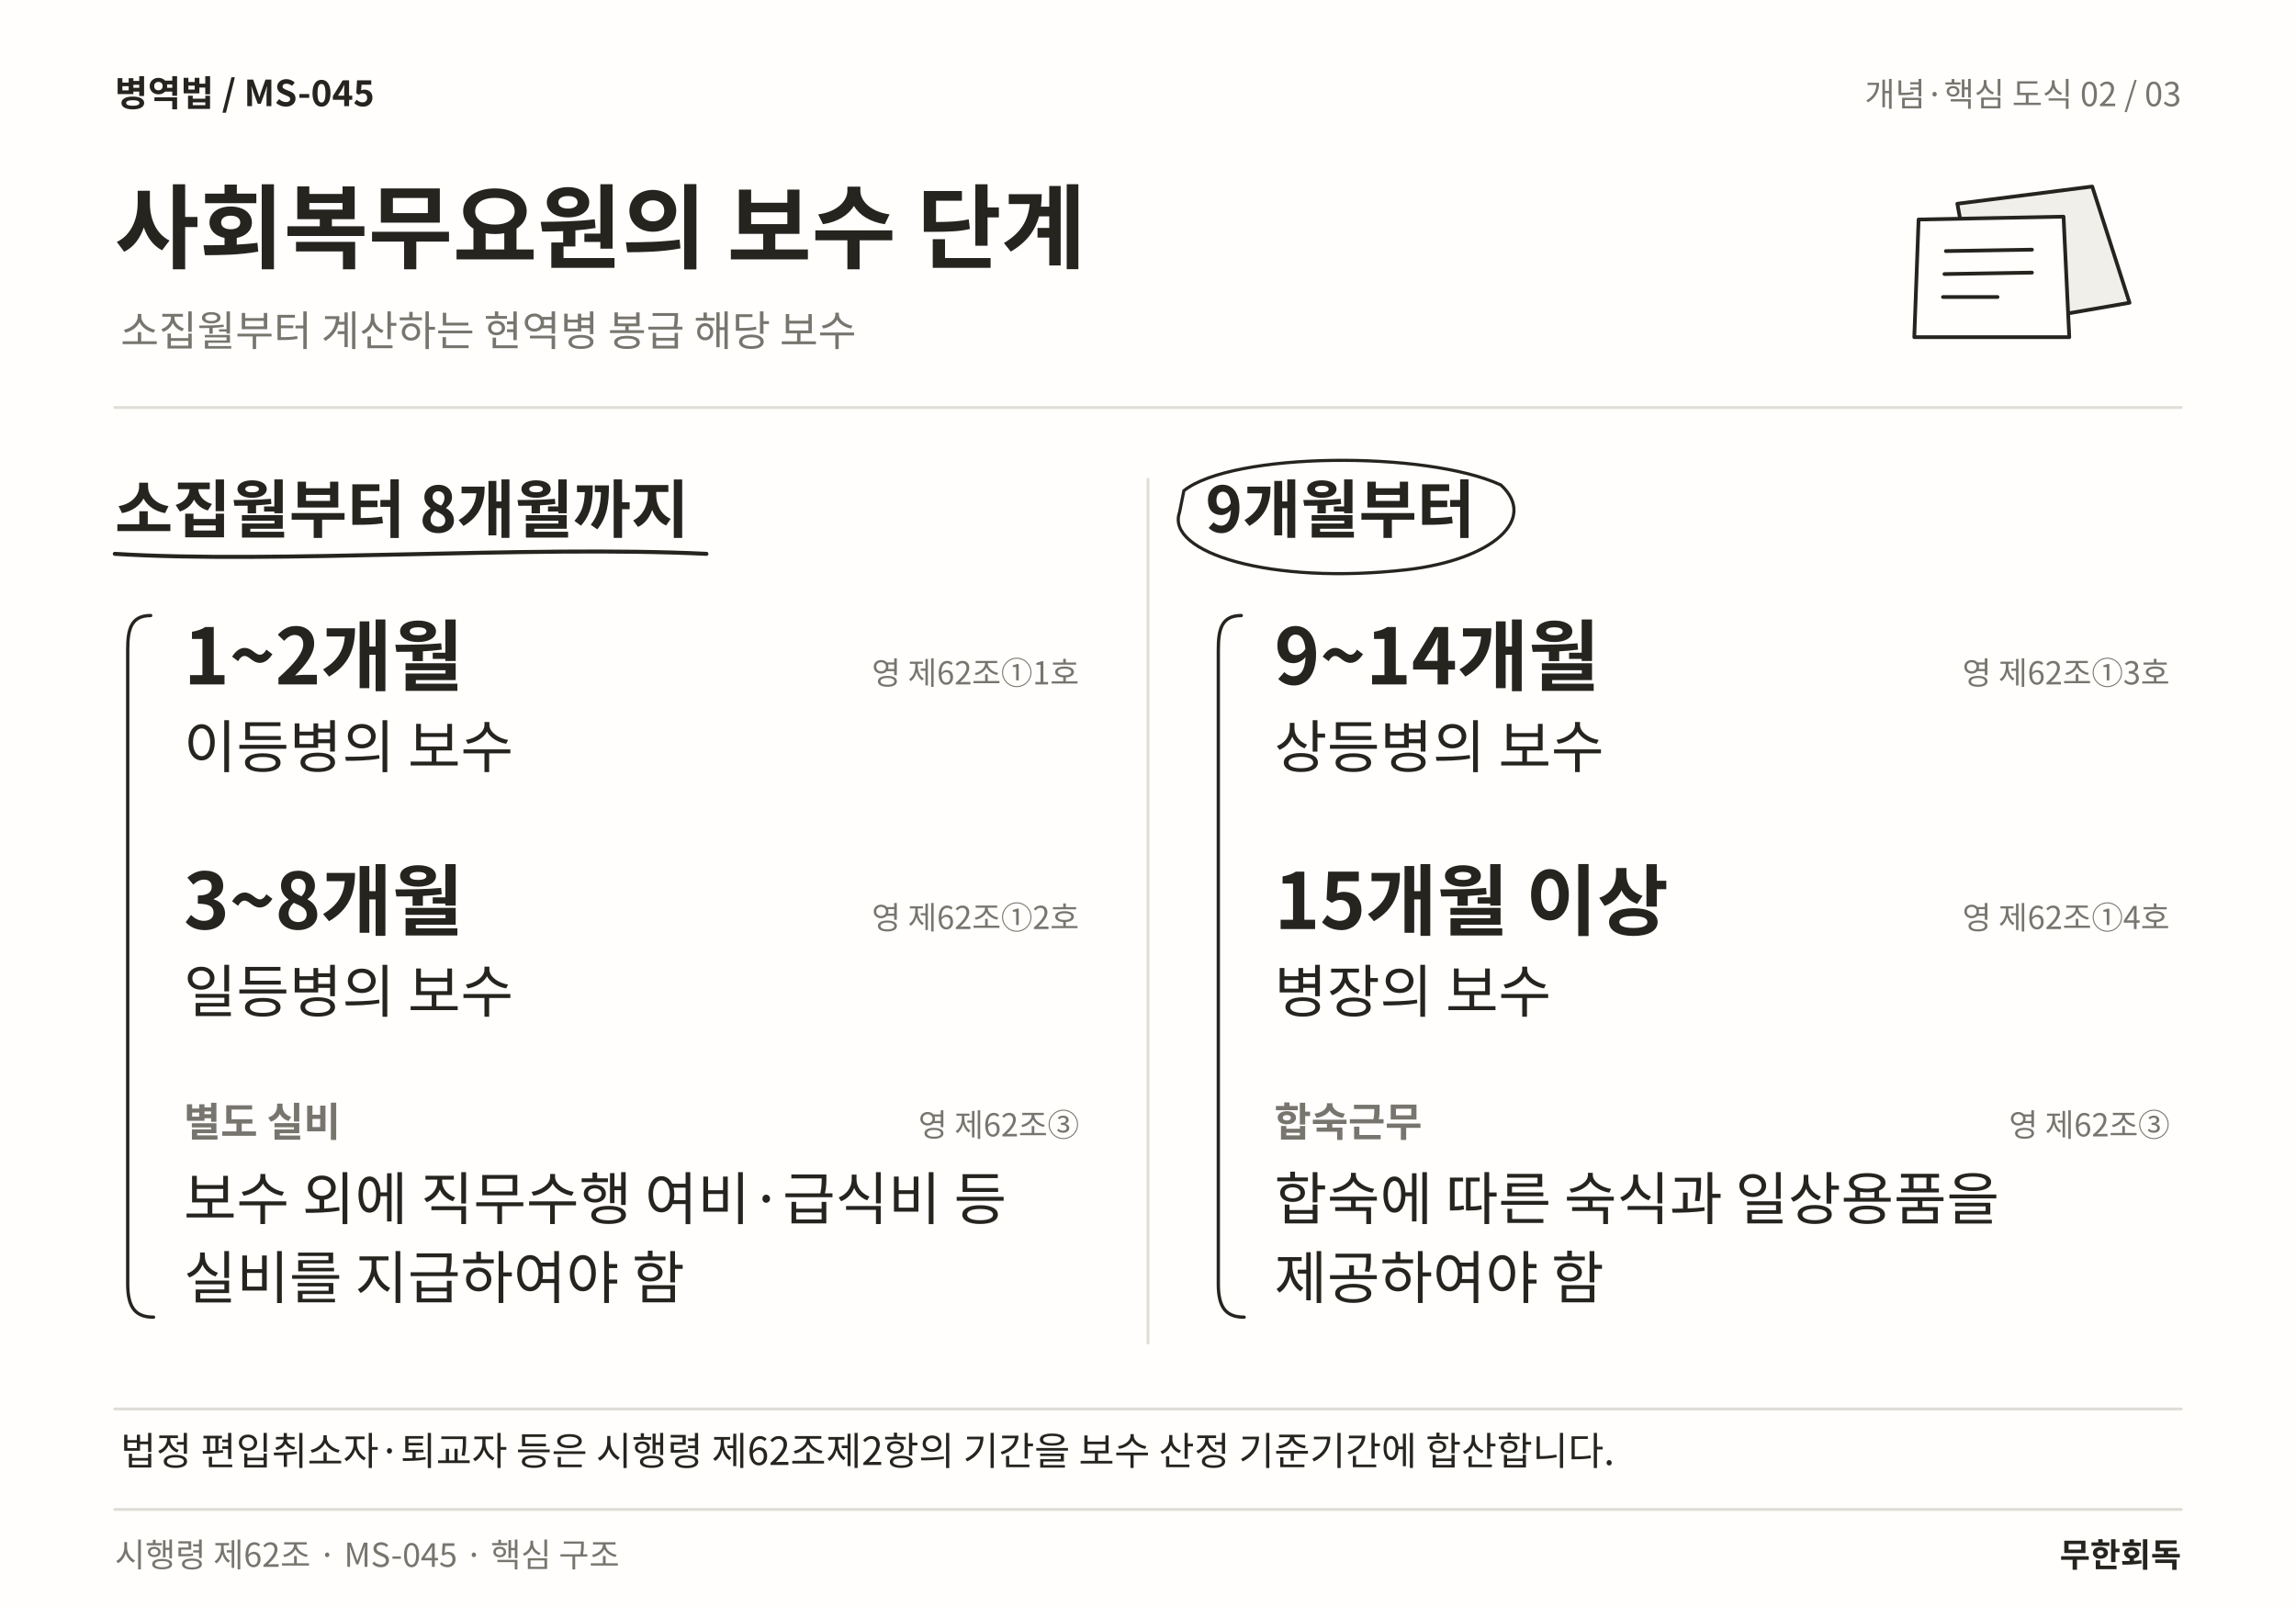
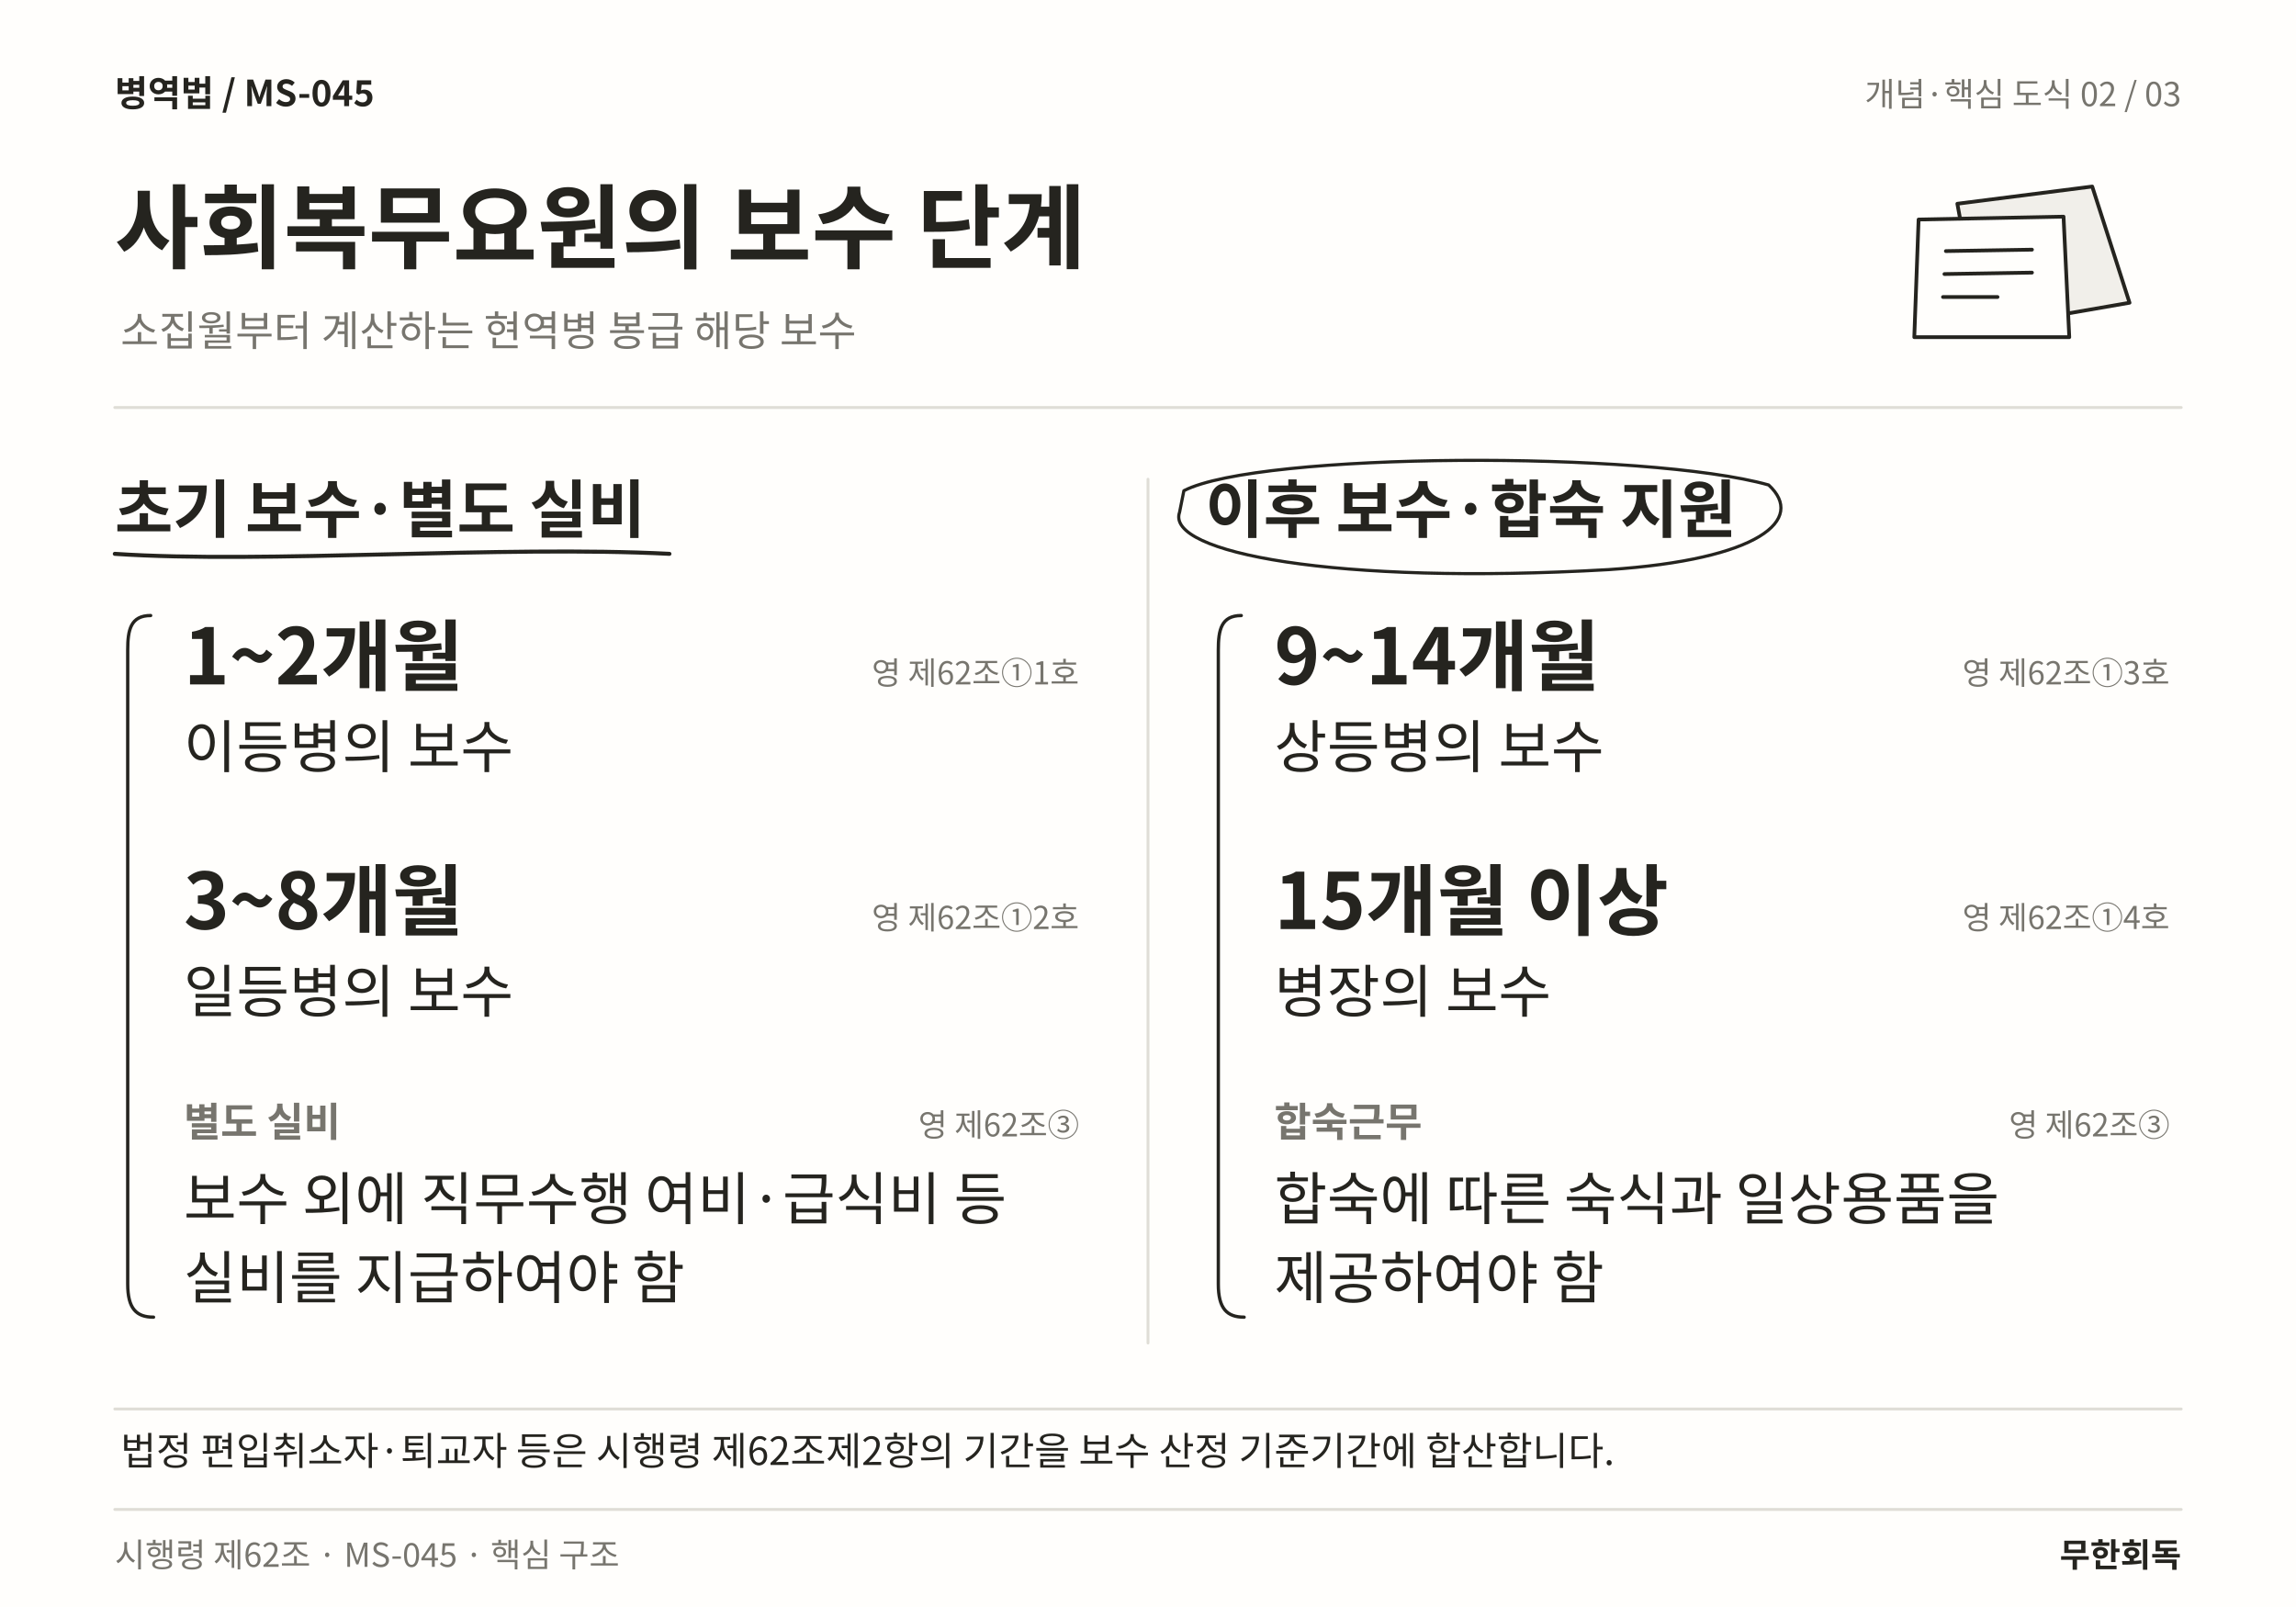
<svg xmlns="http://www.w3.org/2000/svg" width="1600" height="1120" viewBox="0 0 1600 1120" role="img" aria-labelledby="title desc" lang="ko">
  <rect width="1600" height="1120" fill="#FFFEFC" />
  <text x="80" y="74" font-family="Noto Sans CJK KR,Noto Sans KR,sans-serif" font-size="25" font-weight="700" fill="#25241F" text-anchor="start">병역법  /  MS-045</text>
  <text x="1520" y="74" font-family="Noto Sans CJK KR,Noto Sans KR,sans-serif" font-size="23" font-weight="400" fill="#77756E" text-anchor="end">개념·핵심 도식   02 / 03</text>
  <text x="80" y="182" font-family="Noto Sans CJK KR,Noto Sans KR,sans-serif" font-size="64" font-weight="700" fill="#25241F" text-anchor="start">사회복무요원의 보수 단계</text>
  <text x="84" y="241" font-family="Noto Sans CJK KR,Noto Sans KR,sans-serif" font-size="29" font-weight="400" fill="#77756E" text-anchor="start">소집월부터 계산하는 현역병 봉급 해당 보수</text>
  <path d="M1364 142 L1458 130 L1484 211 L1380 229 Z" fill="#F1EFEA" stroke="#25241F" stroke-width="2.6" stroke-linecap="round" stroke-linejoin="round" />
  <path d="M1337 153 L1438 151 L1442 235 L1334 235 Z" fill="#FFFEFC" stroke="#25241F" stroke-width="2.6" stroke-linecap="round" stroke-linejoin="round" />
  <path d="M1356 175 L1416 174 M1355 191 L1416 190 M1354 207 L1392 207" fill="none" stroke="#25241F" stroke-width="2.6" stroke-linecap="round" stroke-linejoin="round" />
  <line x1="80" y1="284" x2="1520" y2="284" stroke="#DFDDD6" stroke-width="2" stroke-linecap="round" />
  <line x1="800" y1="334" x2="800" y2="936" stroke="#DFDDD6" stroke-width="2" stroke-linecap="round" />
-   <text x="80" y="371" font-family="Noto Sans CJK KR,Noto Sans KR,sans-serif" font-size="44" font-weight="700" fill="#25241F" text-anchor="start">소집월부터 8개월까지</text>
-   <path d="M80 386 C192.1 393 368.2 380 492.3 386" fill="none" stroke="#25241F" stroke-width="2.8" stroke-linecap="round" stroke-linejoin="round" />
+   <text x="80" y="371" font-family="Noto Sans CJK KR,Noto Sans KR,sans-serif" font-size="44" font-weight="700" fill="#25241F" text-anchor="start">초기 보수·별도 실비</text>
+   <path d="M80 386 C184.9 393 349.7 380 466.5 386" fill="none" stroke="#25241F" stroke-width="2.8" stroke-linecap="round" stroke-linejoin="round" />
  <path d="M105 429 C91 429 89 439 89 453 L89 895.0 C89 912.0 95 918.0 107 918.0" fill="none" stroke="#25241F" stroke-width="2.3" stroke-linecap="round" stroke-linejoin="round" />
  <text x="752" y="477" font-family="Noto Sans CJK KR,Noto Sans KR,sans-serif" font-size="22" font-weight="400" fill="#77756E" text-anchor="end">영 제62조①1호</text>
  <text x="128" y="477" font-family="Noto Sans CJK KR,Noto Sans KR,sans-serif" font-size="54" font-weight="700" fill="#25241F" text-anchor="start">1~2개월</text>
  <text x="128" y="535" font-family="Noto Sans CJK KR,Noto Sans KR,sans-serif" font-size="40" font-weight="400" fill="#25241F" text-anchor="start">이등병의 보수</text>
  <text x="752" y="647.5" font-family="Noto Sans CJK KR,Noto Sans KR,sans-serif" font-size="22" font-weight="400" fill="#77756E" text-anchor="end">영 제62조①2호</text>
  <text x="128" y="647.5" font-family="Noto Sans CJK KR,Noto Sans KR,sans-serif" font-size="54" font-weight="700" fill="#25241F" text-anchor="start">3~8개월</text>
  <text x="128" y="705.5" font-family="Noto Sans CJK KR,Noto Sans KR,sans-serif" font-size="40" font-weight="400" fill="#25241F" text-anchor="start">일등병의 보수</text>
  <text x="752" y="792.0" font-family="Noto Sans CJK KR,Noto Sans KR,sans-serif" font-size="22" font-weight="400" fill="#77756E" text-anchor="end">영 제62조③</text>
  <text x="128" y="792.0" font-family="Noto Sans CJK KR,Noto Sans KR,sans-serif" font-size="28" font-weight="700" fill="#77756E" text-anchor="start">별도 실비</text>
  <text x="128" y="850.0" font-family="Noto Sans CJK KR,Noto Sans KR,sans-serif" font-size="40" font-weight="400" fill="#25241F" text-anchor="start">보수 외에 직무수행 여비·급식비 등</text>
  <text x="128" y="905.0" font-family="Noto Sans CJK KR,Noto Sans KR,sans-serif" font-size="40" font-weight="400" fill="#25241F" text-anchor="start">실비를 지급하여야 함</text>
-   <text x="840" y="371" font-family="Noto Sans CJK KR,Noto Sans KR,sans-serif" font-size="44" font-weight="700" fill="#25241F" text-anchor="start">9개월부터</text>
-   <path d="M825 342 C858.8 315 994.1 314 1045.9 338 C1071.9 362 1039.9 390 980.9 397 C885.1 408 812 385 822 357 Z" fill="none" stroke="#25241F" stroke-width="2.2" stroke-linecap="round" stroke-linejoin="round" />
+   <text x="840" y="371" font-family="Noto Sans CJK KR,Noto Sans KR,sans-serif" font-size="44" font-weight="700" fill="#25241F" text-anchor="start">이후 보수·합숙 지원</text>
+   <path d="M825 342 C877.5 315 1147.1 314 1232.5 338 C1258.5 362 1226.5 390 1120.9 397 C929.9 408 812 385 822 357 Z" fill="none" stroke="#25241F" stroke-width="2.2" stroke-linecap="round" stroke-linejoin="round" />
  <path d="M865 429 C851 429 849 439 849 453 L849 895.0 C849 912.0 855 918.0 867 918.0" fill="none" stroke="#25241F" stroke-width="2.3" stroke-linecap="round" stroke-linejoin="round" />
  <text x="1512" y="477" font-family="Noto Sans CJK KR,Noto Sans KR,sans-serif" font-size="22" font-weight="400" fill="#77756E" text-anchor="end">영 제62조①3호</text>
  <text x="888" y="477" font-family="Noto Sans CJK KR,Noto Sans KR,sans-serif" font-size="54" font-weight="700" fill="#25241F" text-anchor="start">9~14개월</text>
  <text x="888" y="535" font-family="Noto Sans CJK KR,Noto Sans KR,sans-serif" font-size="40" font-weight="400" fill="#25241F" text-anchor="start">상등병의 보수</text>
  <text x="1512" y="647.5" font-family="Noto Sans CJK KR,Noto Sans KR,sans-serif" font-size="22" font-weight="400" fill="#77756E" text-anchor="end">영 제62조①4호</text>
  <text x="888" y="647.5" font-family="Noto Sans CJK KR,Noto Sans KR,sans-serif" font-size="54" font-weight="700" fill="#25241F" text-anchor="start">15개월 이상</text>
  <text x="888" y="705.5" font-family="Noto Sans CJK KR,Noto Sans KR,sans-serif" font-size="40" font-weight="400" fill="#25241F" text-anchor="start">병장의 보수</text>
  <text x="1512" y="792.0" font-family="Noto Sans CJK KR,Noto Sans KR,sans-serif" font-size="22" font-weight="400" fill="#77756E" text-anchor="end">영 제62조③</text>
  <text x="888" y="792.0" font-family="Noto Sans CJK KR,Noto Sans KR,sans-serif" font-size="28" font-weight="700" fill="#77756E" text-anchor="start">합숙근무</text>
  <text x="888" y="850.0" font-family="Noto Sans CJK KR,Noto Sans KR,sans-serif" font-size="40" font-weight="400" fill="#25241F" text-anchor="start">합숙에 따른 숙식과 일상용품을</text>
  <text x="888" y="905.0" font-family="Noto Sans CJK KR,Noto Sans KR,sans-serif" font-size="40" font-weight="400" fill="#25241F" text-anchor="start">제공하여야 함</text>
  <line x1="80" y1="982" x2="1520" y2="982" stroke="#DFDDD6" stroke-width="2" stroke-linecap="round" />
  <text x="84" y="1021" font-family="Noto Sans CJK KR,Noto Sans KR,sans-serif" font-size="27" font-weight="400" fill="#25241F" text-anchor="start">법정 편입취소자·퇴교자 등은 시행령 제62조제2항의 기간을 보수 산정 기준기간에 합산합니다.</text>
  <line x1="80" y1="1052" x2="1520" y2="1052" stroke="#DFDDD6" stroke-width="2" stroke-linecap="round" />
  <text x="80" y="1092" font-family="Noto Sans CJK KR,Noto Sans KR,sans-serif" font-size="23" font-weight="400" fill="#77756E" text-anchor="start">시행령 제62조 · MS-045 · 핵심 구조</text>
  <text x="1520" y="1092" font-family="Noto Sans CJK KR,Noto Sans KR,sans-serif" font-size="23" font-weight="700" fill="#25241F" text-anchor="end">무한회독</text>
</svg>
